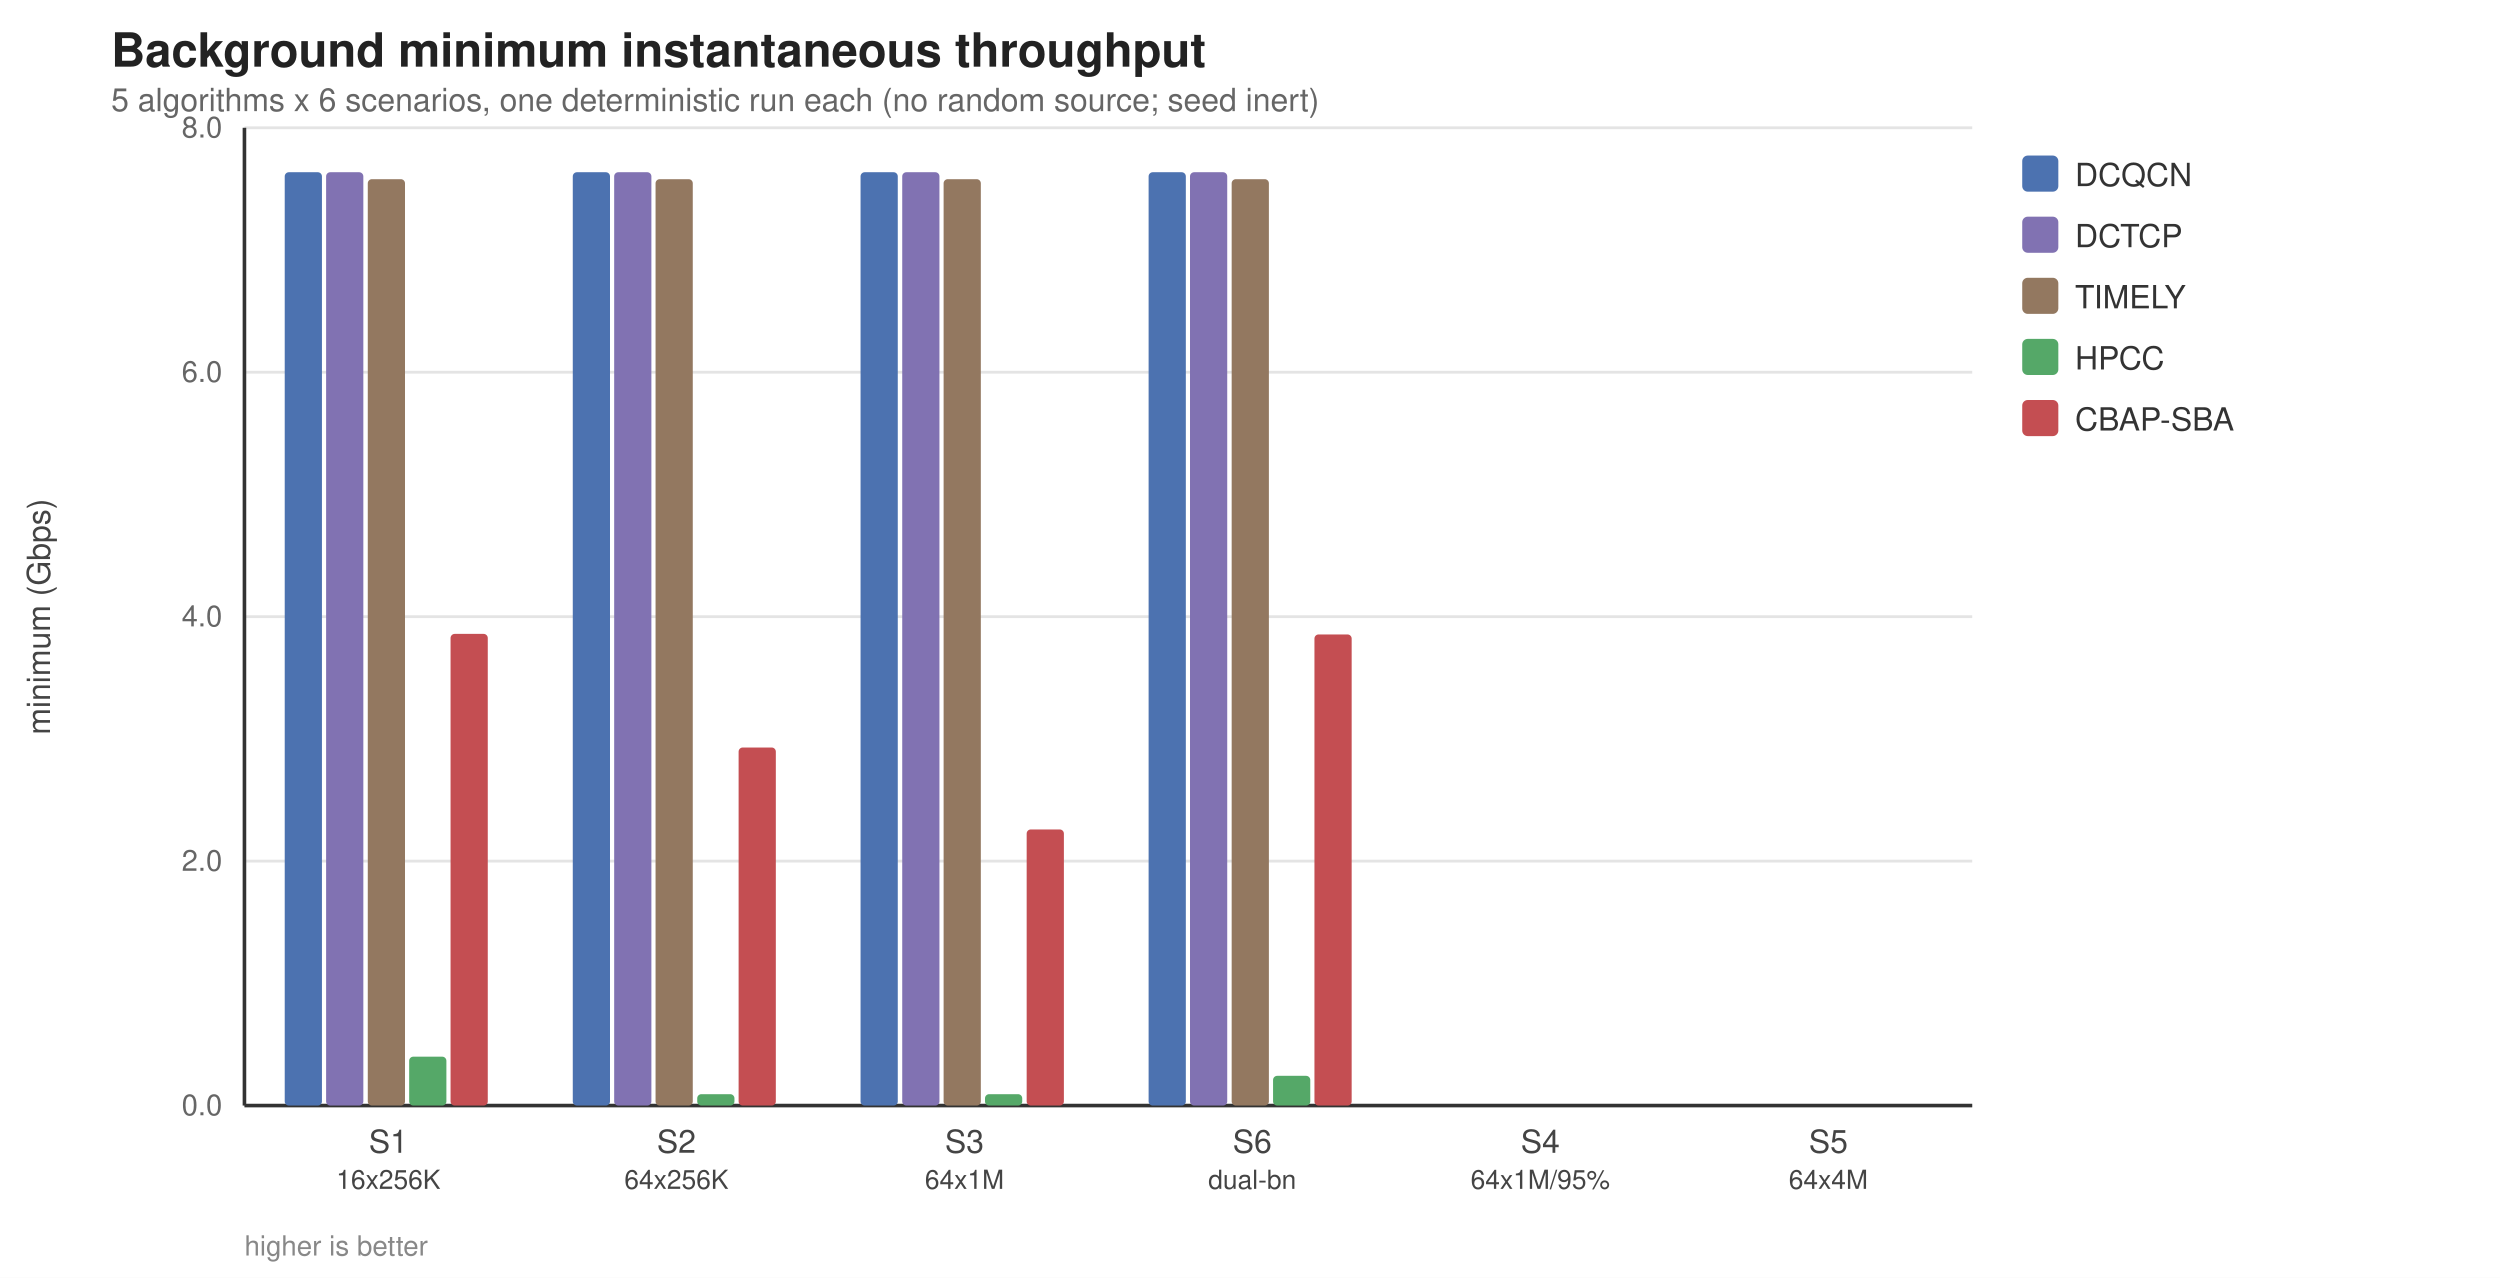
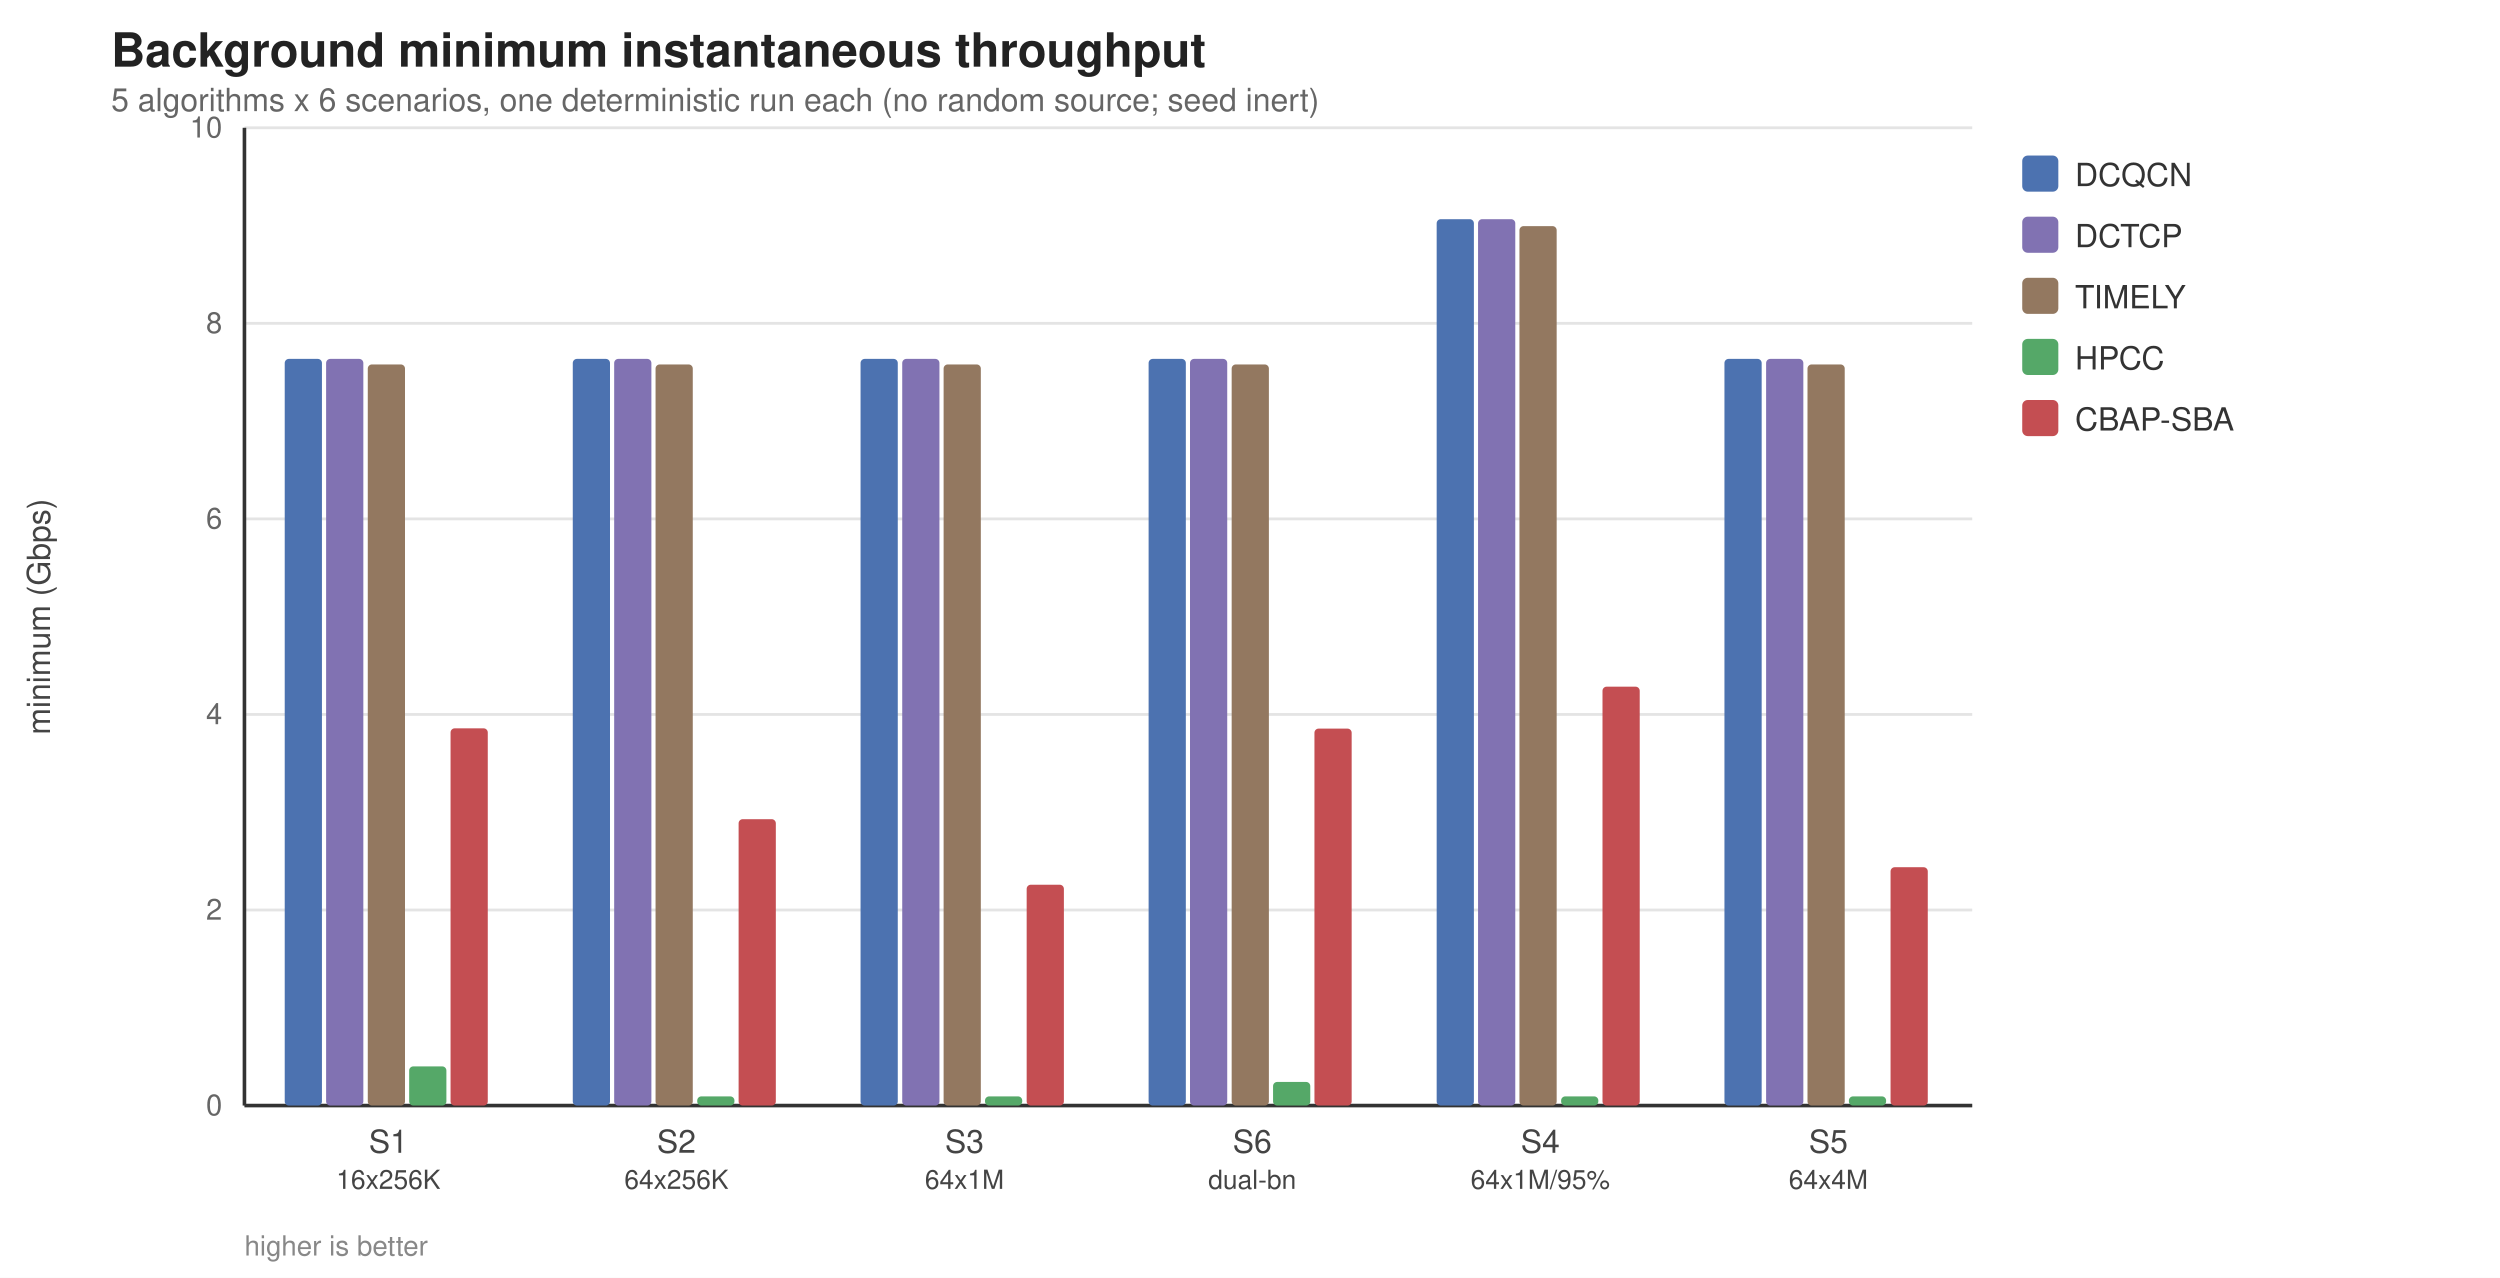
<svg xmlns="http://www.w3.org/2000/svg" width="900" height="460" viewBox="0 0 900 460" font-family="Helvetica,Arial,sans-serif">
  <rect width="900" height="460" fill="#ffffff" />
  <text x="40" y="24" font-size="17" font-weight="bold" fill="#222">Background minimum instantaneous throughput</text>
  <text x="40" y="40" font-size="11.5" fill="#666">5 algorithms x 6 scenarios, one deterministic run each (no random source; seed inert)</text>
  <line x1="88" y1="398.0" x2="710" y2="398.0" stroke="#e4e4e4" stroke-width="1" />
-   <text x="80" y="401.5" font-size="10.5" fill="#666" text-anchor="end">0.0</text>
-   <line x1="88" y1="310.0" x2="710" y2="310.0" stroke="#e4e4e4" stroke-width="1" />
-   <text x="80" y="313.5" font-size="10.5" fill="#666" text-anchor="end">2.0</text>
-   <line x1="88" y1="222.0" x2="710" y2="222.0" stroke="#e4e4e4" stroke-width="1" />
-   <text x="80" y="225.5" font-size="10.5" fill="#666" text-anchor="end">4.0</text>
-   <line x1="88" y1="134.0" x2="710" y2="134.0" stroke="#e4e4e4" stroke-width="1" />
-   <text x="80" y="137.5" font-size="10.5" fill="#666" text-anchor="end">6.0</text>
+   <text x="80" y="401.5" font-size="10.5" fill="#666" text-anchor="end">0</text>
+   <line x1="88" y1="327.6" x2="710" y2="327.6" stroke="#e4e4e4" stroke-width="1" />
+   <text x="80" y="331.1" font-size="10.5" fill="#666" text-anchor="end">2</text>
+   <line x1="88" y1="257.2" x2="710" y2="257.2" stroke="#e4e4e4" stroke-width="1" />
+   <text x="80" y="260.7" font-size="10.5" fill="#666" text-anchor="end">4</text>
+   <line x1="88" y1="186.8" x2="710" y2="186.8" stroke="#e4e4e4" stroke-width="1" />
+   <text x="80" y="190.3" font-size="10.5" fill="#666" text-anchor="end">6</text>
+   <line x1="88" y1="116.4" x2="710" y2="116.4" stroke="#e4e4e4" stroke-width="1" />
+   <text x="80" y="119.9" font-size="10.5" fill="#666" text-anchor="end">8</text>
  <line x1="88" y1="46.0" x2="710" y2="46.0" stroke="#e4e4e4" stroke-width="1" />
-   <text x="80" y="49.5" font-size="10.5" fill="#666" text-anchor="end">8.0</text>
+   <text x="80" y="49.5" font-size="10.5" fill="#666" text-anchor="end">10</text>
  <line x1="88" y1="398" x2="710" y2="398" stroke="#333" stroke-width="1.3" />
  <line x1="88" y1="398" x2="88" y2="46" stroke="#333" stroke-width="1.3" />
  <text x="18" y="222" font-size="11.5" fill="#444" text-anchor="middle" transform="rotate(-90 18 222)">minimum (Gbps)</text>
-   <rect x="102.5" y="62.0" width="13.4" height="336.0" fill="#4C72B0" rx="1.5" />
-   <rect x="117.4" y="62.0" width="13.4" height="336.0" fill="#8172B2" rx="1.5" />
-   <rect x="132.4" y="64.5" width="13.4" height="333.5" fill="#937860" rx="1.5" />
-   <rect x="147.3" y="380.4" width="13.4" height="17.6" fill="#55A868" rx="1.5" />
-   <rect x="162.2" y="228.2" width="13.4" height="169.8" fill="#C44E52" rx="1.5" />
+   <rect x="102.5" y="129.2" width="13.4" height="268.8" fill="#4C72B0" rx="1.5" />
+   <rect x="117.4" y="129.2" width="13.4" height="268.8" fill="#8172B2" rx="1.5" />
+   <rect x="132.4" y="131.2" width="13.4" height="266.8" fill="#937860" rx="1.5" />
+   <rect x="147.3" y="383.9" width="13.4" height="14.1" fill="#55A868" rx="1.5" />
+   <rect x="162.2" y="262.2" width="13.4" height="135.8" fill="#C44E52" rx="1.5" />
  <text x="139.8" y="415" font-size="11.5" fill="#444" text-anchor="middle">S1</text>
  <text x="139.8" y="428" font-size="9.5" fill="#444" text-anchor="middle">16x256K</text>
-   <rect x="206.2" y="62.0" width="13.4" height="336.0" fill="#4C72B0" rx="1.5" />
-   <rect x="221.1" y="62.0" width="13.4" height="336.0" fill="#8172B2" rx="1.5" />
-   <rect x="236.0" y="64.5" width="13.4" height="333.5" fill="#937860" rx="1.5" />
-   <rect x="251.0" y="393.9" width="13.4" height="4.1" fill="#55A868" rx="1.5" />
-   <rect x="265.9" y="269.1" width="13.4" height="128.9" fill="#C44E52" rx="1.5" />
+   <rect x="206.2" y="129.2" width="13.4" height="268.8" fill="#4C72B0" rx="1.5" />
+   <rect x="221.1" y="129.2" width="13.4" height="268.8" fill="#8172B2" rx="1.5" />
+   <rect x="236.0" y="131.2" width="13.4" height="266.8" fill="#937860" rx="1.5" />
+   <rect x="251.0" y="394.7" width="13.4" height="3.3" fill="#55A868" rx="1.5" />
+   <rect x="265.9" y="294.9" width="13.4" height="103.1" fill="#C44E52" rx="1.5" />
  <text x="243.5" y="415" font-size="11.5" fill="#444" text-anchor="middle">S2</text>
  <text x="243.5" y="428" font-size="9.5" fill="#444" text-anchor="middle">64x256K</text>
-   <rect x="309.8" y="62.0" width="13.4" height="336.0" fill="#4C72B0" rx="1.5" />
-   <rect x="324.8" y="62.0" width="13.4" height="336.0" fill="#8172B2" rx="1.5" />
-   <rect x="339.7" y="64.5" width="13.4" height="333.5" fill="#937860" rx="1.5" />
-   <rect x="354.6" y="393.9" width="13.4" height="4.1" fill="#55A868" rx="1.5" />
-   <rect x="369.6" y="298.6" width="13.4" height="99.4" fill="#C44E52" rx="1.5" />
+   <rect x="309.8" y="129.2" width="13.4" height="268.8" fill="#4C72B0" rx="1.5" />
+   <rect x="324.8" y="129.2" width="13.4" height="268.8" fill="#8172B2" rx="1.5" />
+   <rect x="339.7" y="131.2" width="13.4" height="266.8" fill="#937860" rx="1.5" />
+   <rect x="354.6" y="394.7" width="13.4" height="3.3" fill="#55A868" rx="1.5" />
+   <rect x="369.6" y="318.5" width="13.4" height="79.5" fill="#C44E52" rx="1.5" />
  <text x="347.2" y="415" font-size="11.5" fill="#444" text-anchor="middle">S3</text>
  <text x="347.2" y="428" font-size="9.5" fill="#444" text-anchor="middle">64x1M</text>
-   <rect x="413.5" y="62.0" width="13.4" height="336.0" fill="#4C72B0" rx="1.5" />
-   <rect x="428.4" y="62.0" width="13.4" height="336.0" fill="#8172B2" rx="1.5" />
-   <rect x="443.4" y="64.5" width="13.4" height="333.5" fill="#937860" rx="1.5" />
-   <rect x="458.3" y="387.3" width="13.4" height="10.7" fill="#55A868" rx="1.5" />
-   <rect x="473.2" y="228.4" width="13.4" height="169.6" fill="#C44E52" rx="1.5" />
+   <rect x="413.5" y="129.2" width="13.4" height="268.8" fill="#4C72B0" rx="1.5" />
+   <rect x="428.4" y="129.2" width="13.4" height="268.8" fill="#8172B2" rx="1.5" />
+   <rect x="443.4" y="131.2" width="13.4" height="266.8" fill="#937860" rx="1.5" />
+   <rect x="458.3" y="389.5" width="13.4" height="8.5" fill="#55A868" rx="1.5" />
+   <rect x="473.2" y="262.3" width="13.4" height="135.7" fill="#C44E52" rx="1.5" />
  <text x="450.8" y="415" font-size="11.5" fill="#444" text-anchor="middle">S6</text>
  <text x="450.8" y="428" font-size="9.5" fill="#444" text-anchor="middle">dual-bn</text>
-   <rect x="517.2" y="398.0" width="13.4" height="0.0" fill="#4C72B0" rx="1.5" />
-   <rect x="532.1" y="398.0" width="13.4" height="0.0" fill="#8172B2" rx="1.5" />
-   <rect x="547.0" y="398.0" width="13.4" height="0.0" fill="#937860" rx="1.5" />
-   <rect x="562.0" y="398.0" width="13.4" height="0.0" fill="#55A868" rx="1.5" />
-   <rect x="576.9" y="398.0" width="13.4" height="0.0" fill="#C44E52" rx="1.5" />
+   <rect x="517.2" y="78.9" width="13.4" height="319.1" fill="#4C72B0" rx="1.5" />
+   <rect x="532.1" y="78.9" width="13.4" height="319.1" fill="#8172B2" rx="1.5" />
+   <rect x="547.0" y="81.4" width="13.4" height="316.6" fill="#937860" rx="1.5" />
+   <rect x="562.0" y="394.7" width="13.4" height="3.3" fill="#55A868" rx="1.5" />
+   <rect x="576.9" y="247.2" width="13.4" height="150.8" fill="#C44E52" rx="1.5" />
  <text x="554.5" y="415" font-size="11.5" fill="#444" text-anchor="middle">S4</text>
  <text x="554.5" y="428" font-size="9.5" fill="#444" text-anchor="middle">64x1M/95%</text>
-   <rect x="620.8" y="398.0" width="13.4" height="0.0" fill="#4C72B0" rx="1.5" />
-   <rect x="635.8" y="398.0" width="13.4" height="0.0" fill="#8172B2" rx="1.5" />
-   <rect x="650.7" y="398.0" width="13.4" height="0.0" fill="#937860" rx="1.5" />
-   <rect x="665.6" y="398.0" width="13.4" height="0.0" fill="#55A868" rx="1.5" />
-   <rect x="680.6" y="398.0" width="13.4" height="0.0" fill="#C44E52" rx="1.5" />
+   <rect x="620.8" y="129.2" width="13.4" height="268.8" fill="#4C72B0" rx="1.5" />
+   <rect x="635.8" y="129.2" width="13.4" height="268.8" fill="#8172B2" rx="1.5" />
+   <rect x="650.7" y="131.2" width="13.4" height="266.8" fill="#937860" rx="1.5" />
+   <rect x="665.6" y="394.7" width="13.4" height="3.3" fill="#55A868" rx="1.5" />
+   <rect x="680.6" y="312.2" width="13.4" height="85.8" fill="#C44E52" rx="1.5" />
  <text x="658.2" y="415" font-size="11.5" fill="#444" text-anchor="middle">S5</text>
  <text x="658.2" y="428" font-size="9.5" fill="#444" text-anchor="middle">64x4M</text>
  <rect x="728" y="56" width="13" height="13" fill="#4C72B0" rx="2" />
  <text x="747" y="67" font-size="11.5" fill="#333">DCQCN</text>
  <rect x="728" y="78" width="13" height="13" fill="#8172B2" rx="2" />
  <text x="747" y="89" font-size="11.5" fill="#333">DCTCP</text>
  <rect x="728" y="100" width="13" height="13" fill="#937860" rx="2" />
  <text x="747" y="111" font-size="11.5" fill="#333">TIMELY</text>
  <rect x="728" y="122" width="13" height="13" fill="#55A868" rx="2" />
  <text x="747" y="133" font-size="11.5" fill="#333">HPCC</text>
  <rect x="728" y="144" width="13" height="13" fill="#C44E52" rx="2" />
  <text x="747" y="155" font-size="11.5" fill="#333">CBAP-SBA</text>
  <text x="88" y="452" font-size="10" fill="#888">higher is better</text>
</svg>
